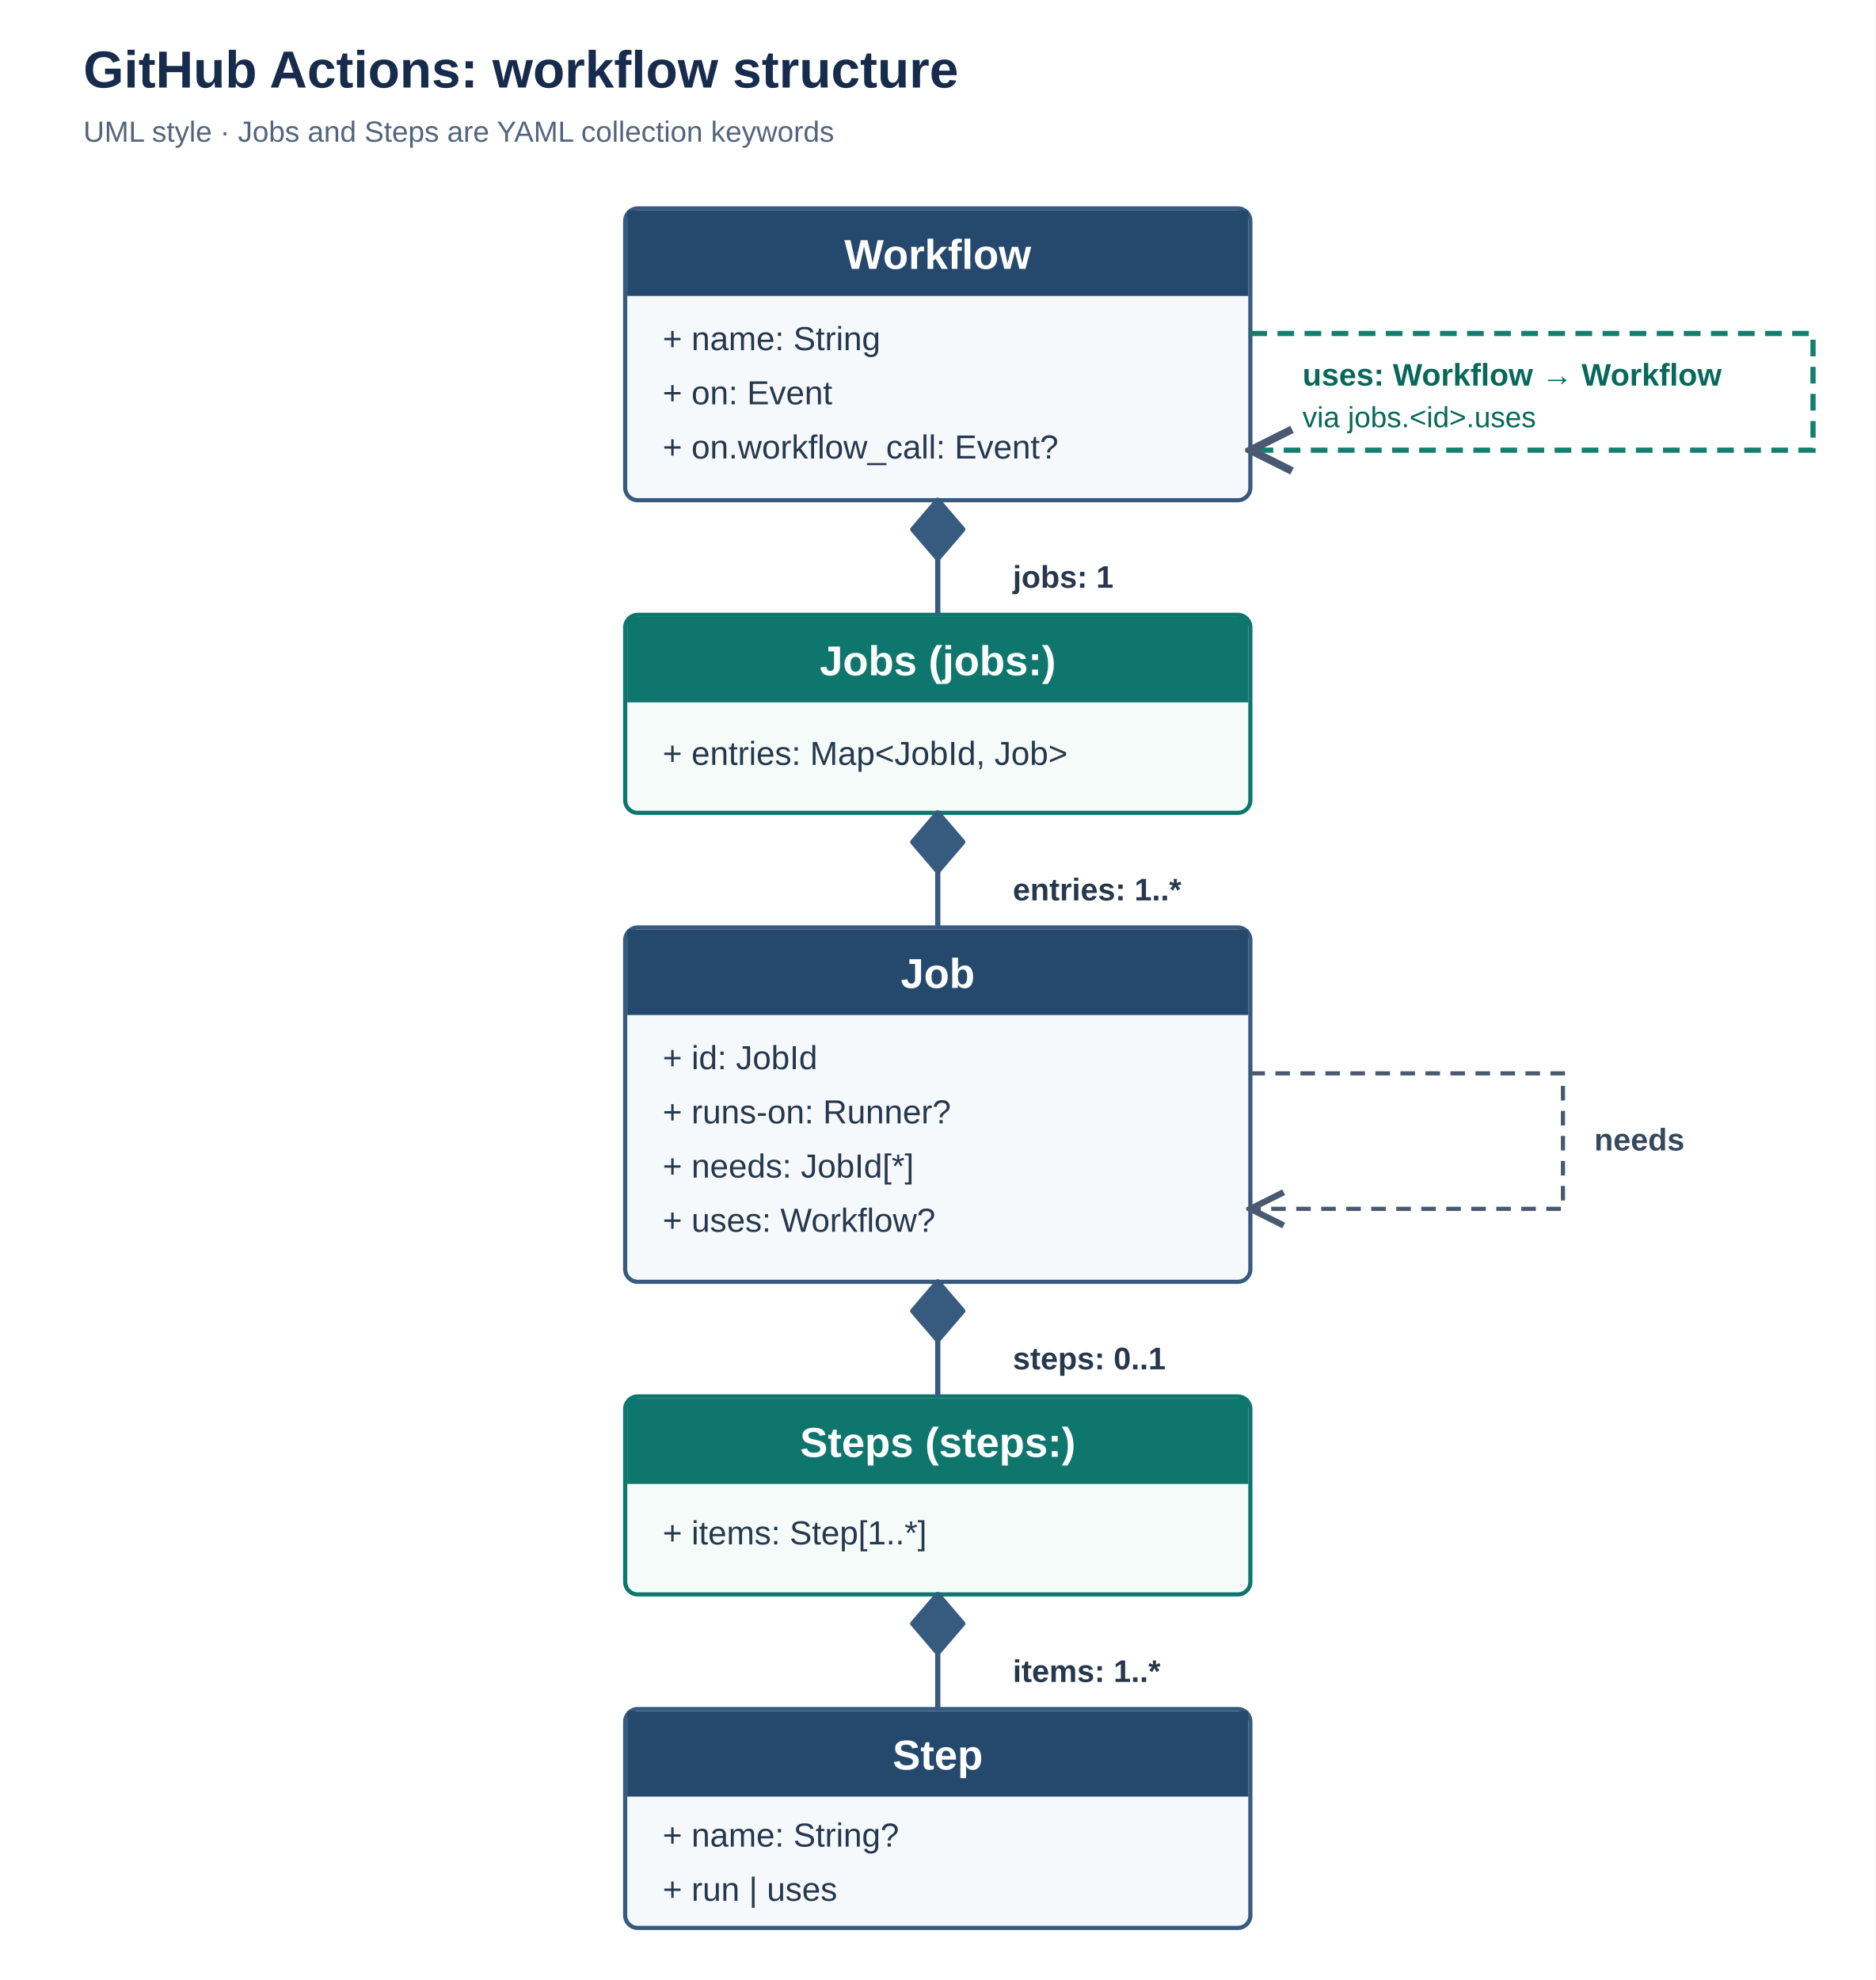
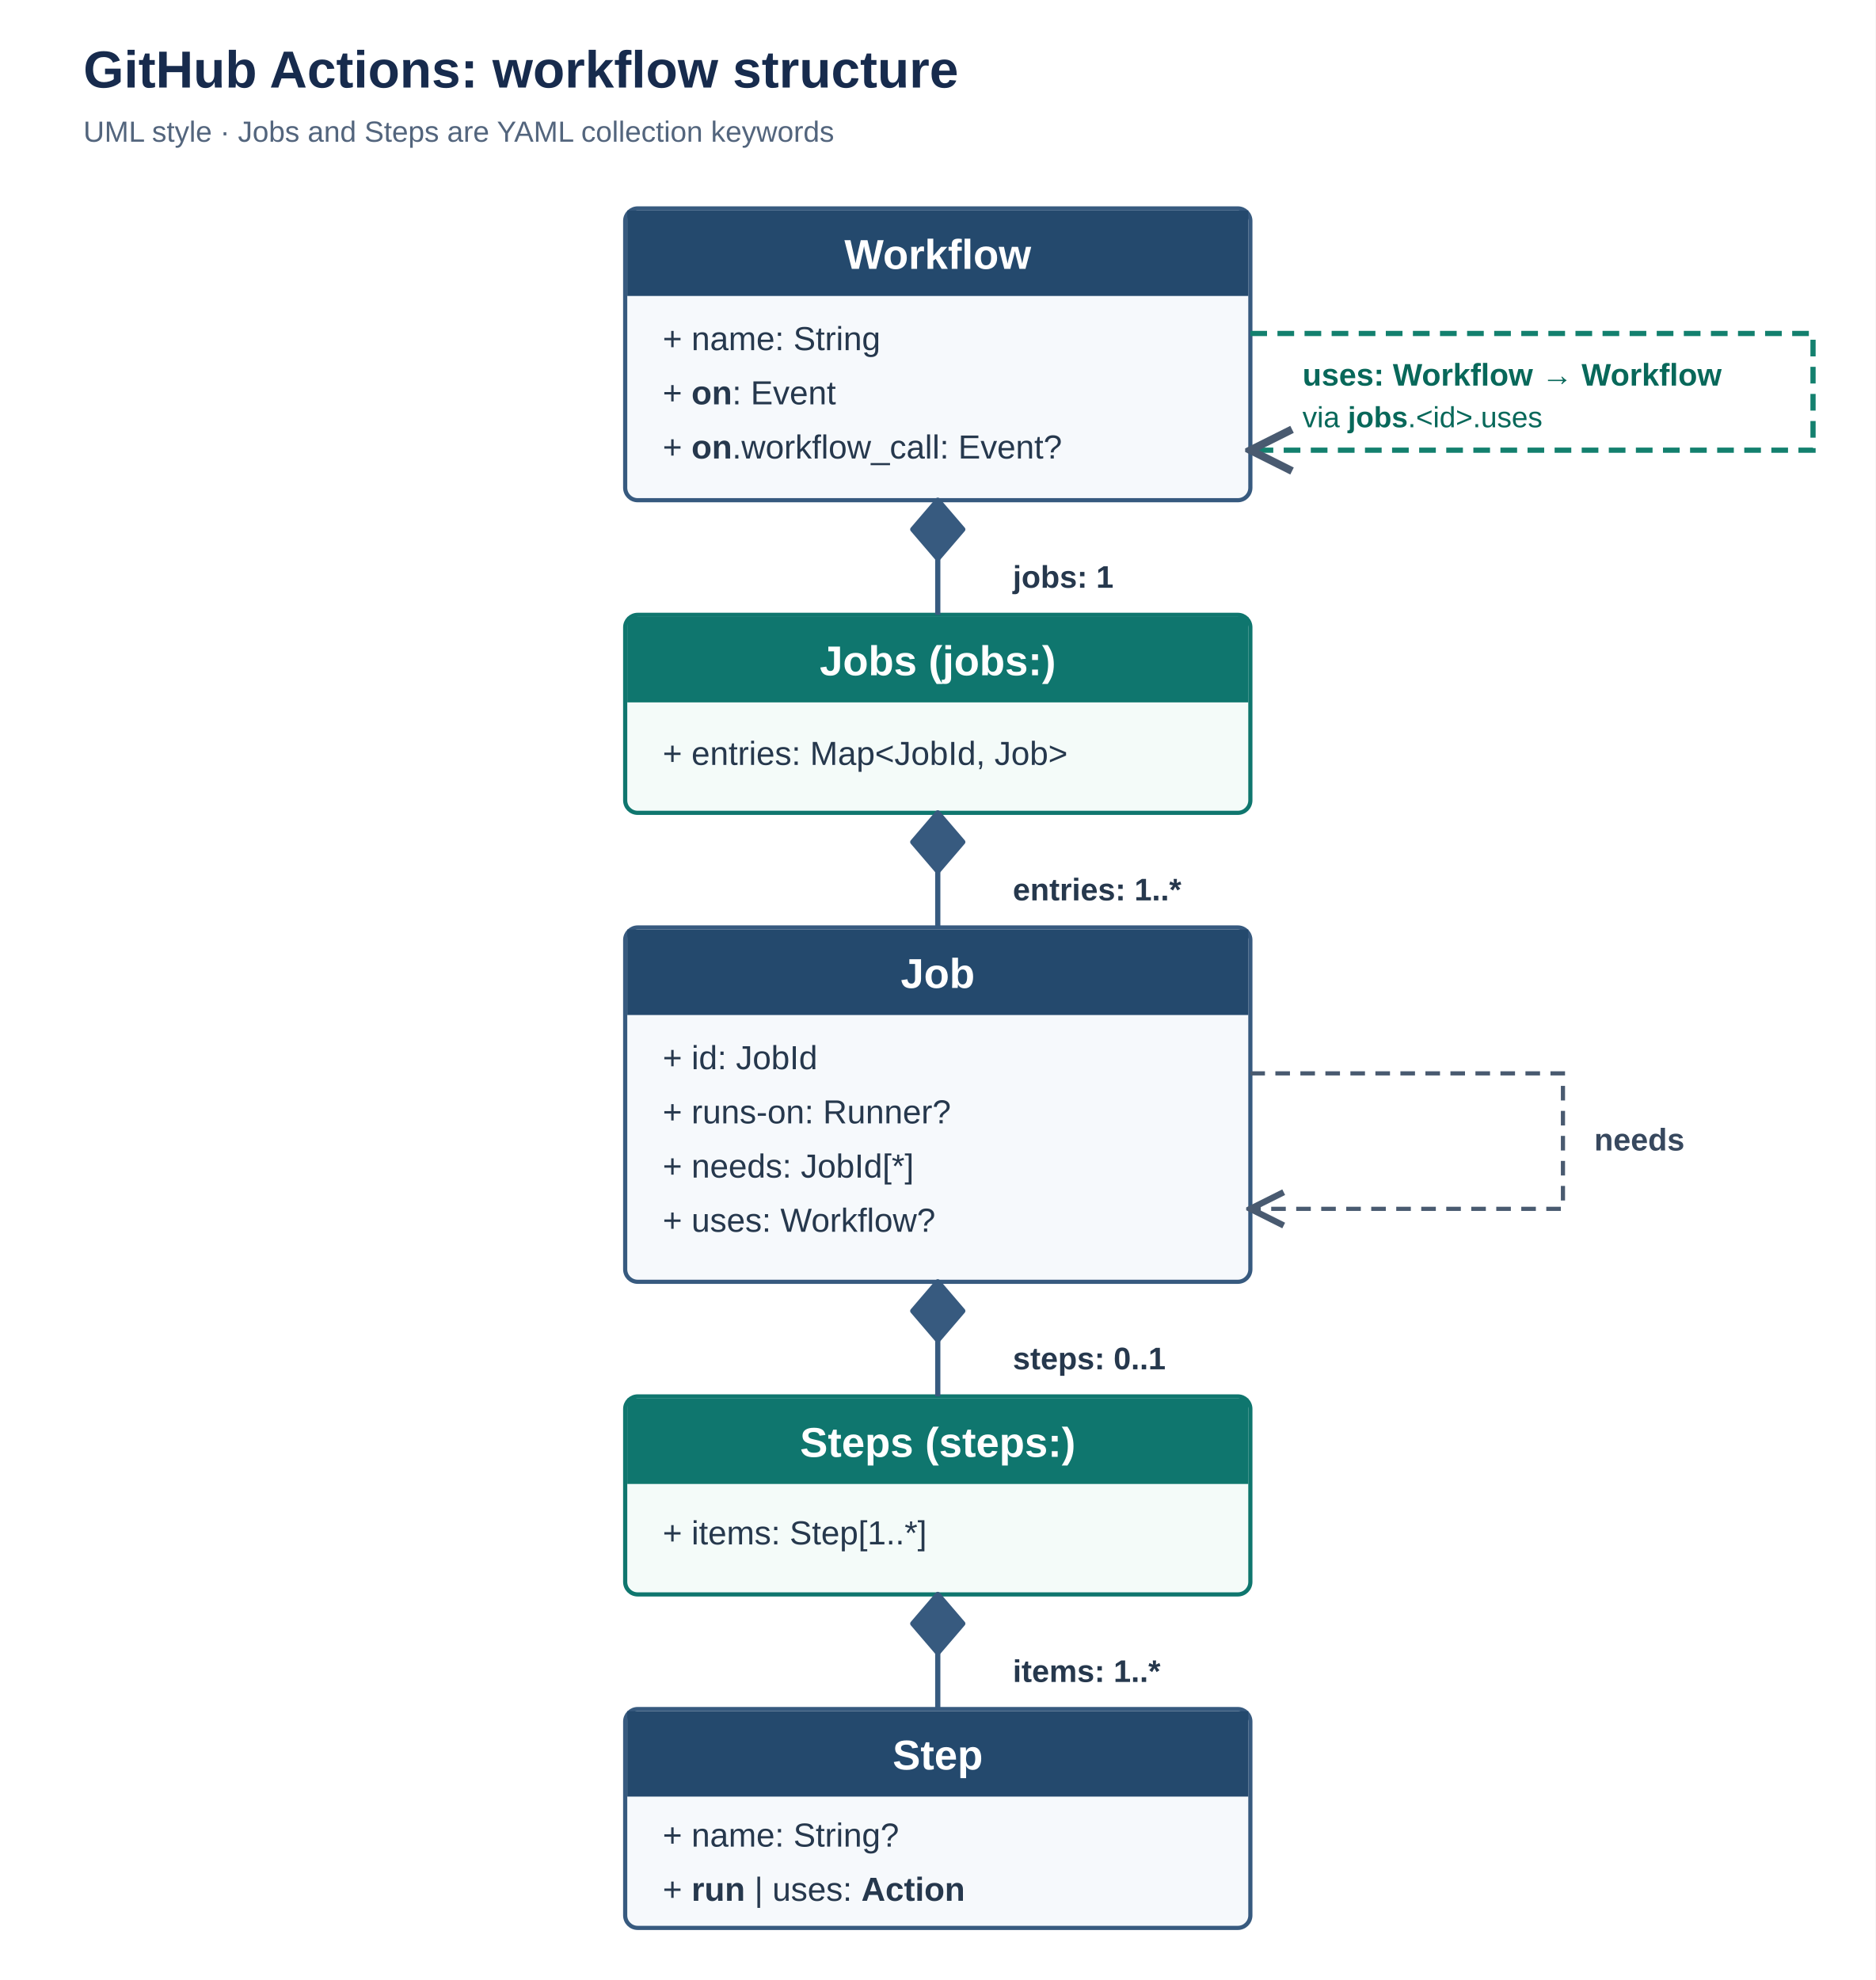
<svg xmlns="http://www.w3.org/2000/svg" width="900" height="950" viewBox="0 0 900 950" role="img" aria-labelledby="title description">
  <defs>
    <marker id="open-arrow" markerWidth="10" markerHeight="10" refX="9" refY="5" orient="auto" markerUnits="strokeWidth">
      <path d="M 1 1 L 9 5 L 1 9" fill="none" stroke="#495a70" stroke-width="1.5" />
    </marker>
  </defs>
  <rect width="900" height="950" fill="#ffffff" />
  <text x="40" y="42" fill="#172b4d" font-family="Arial, Helvetica, sans-serif" font-size="25" font-weight="700">GitHub Actions: workflow structure</text>
  <text x="40" y="68" fill="#53657d" font-family="Arial, Helvetica, sans-serif" font-size="14">UML style · Jobs and Steps are YAML collection keywords</text>
  <g font-family="Arial, Helvetica, sans-serif">
    <rect x="300" y="100" width="300" height="140" rx="6" fill="#f6f9fc" stroke="#375a7f" stroke-width="2" />
    <rect x="301" y="101" width="298" height="41" fill="#24496d" />
    <text x="450" y="129" text-anchor="middle" fill="#ffffff" font-size="20" font-weight="700">Workflow</text>
    <text x="318" y="168" fill="#26384d" font-size="16">+ name: String</text>
-     <text x="318" y="194" fill="#26384d" font-size="16">+ on: Event</text>
-     <text x="318" y="220" fill="#26384d" font-size="16">+ on.workflow_call: Event?</text>
+     <text x="318" y="194" fill="#26384d" font-size="16">+ <tspan font-weight="700">on</tspan>: Event</text>
+     <text x="318" y="220" fill="#26384d" font-size="16">+ <tspan font-weight="700">on</tspan>.workflow_call: Event?</text>
    <rect x="300" y="295" width="300" height="95" rx="6" fill="#f4fbf9" stroke="#0f766e" stroke-width="2" />
    <rect x="301" y="296" width="298" height="41" fill="#0f766e" />
    <text x="450" y="324" text-anchor="middle" fill="#ffffff" font-size="20" font-weight="700">Jobs  (jobs:)</text>
    <text x="318" y="367" fill="#26384d" font-size="16">+ entries: Map&lt;JobId, Job&gt;</text>
    <rect x="300" y="445" width="300" height="170" rx="6" fill="#f6f9fc" stroke="#375a7f" stroke-width="2" />
    <rect x="301" y="446" width="298" height="41" fill="#24496d" />
    <text x="450" y="474" text-anchor="middle" fill="#ffffff" font-size="20" font-weight="700">Job</text>
    <text x="318" y="513" fill="#26384d" font-size="16">+ id: JobId</text>
    <text x="318" y="539" fill="#26384d" font-size="16">+ runs-on: Runner?</text>
    <text x="318" y="565" fill="#26384d" font-size="16">+ needs: JobId[*]</text>
    <text x="318" y="591" fill="#26384d" font-size="16">+ uses: Workflow?</text>
    <rect x="300" y="670" width="300" height="95" rx="6" fill="#f4fbf9" stroke="#0f766e" stroke-width="2" />
    <rect x="301" y="671" width="298" height="41" fill="#0f766e" />
    <text x="450" y="699" text-anchor="middle" fill="#ffffff" font-size="20" font-weight="700">Steps  (steps:)</text>
    <text x="318" y="741" fill="#26384d" font-size="16">+ items: Step[1..*]</text>
    <rect x="300" y="820" width="300" height="105" rx="6" fill="#f6f9fc" stroke="#375a7f" stroke-width="2" />
    <rect x="301" y="821" width="298" height="41" fill="#24496d" />
    <text x="450" y="849" text-anchor="middle" fill="#ffffff" font-size="20" font-weight="700">Step</text>
    <text x="318" y="886" fill="#26384d" font-size="16">+ name: String?</text>
-     <text x="318" y="912" fill="#26384d" font-size="16">+ run | uses</text>
+     <text x="318" y="912" fill="#26384d" font-size="16">+ <tspan font-weight="700">run</tspan> | uses: <tspan font-weight="700">Action</tspan>
+     </text>
  </g>
  <g fill="none" stroke="#375a7f" stroke-width="2.5" stroke-linejoin="round">
    <path d="M 450 240 L 438 254 L 450 268 L 462 254 Z" fill="#375a7f" />
    <line x1="450" y1="268" x2="450" y2="295" />
    <path d="M 450 390 L 438 404 L 450 418 L 462 404 Z" fill="#375a7f" />
    <line x1="450" y1="418" x2="450" y2="445" />
    <path d="M 450 615 L 438 629 L 450 643 L 462 629 Z" fill="#375a7f" />
    <line x1="450" y1="643" x2="450" y2="670" />
    <path d="M 450 765 L 438 779 L 450 793 L 462 779 Z" fill="#375a7f" />
    <line x1="450" y1="793" x2="450" y2="820" />
  </g>
  <g fill="#26384d" font-family="Arial, Helvetica, sans-serif" font-size="15" font-weight="700">
    <text x="486" y="282">jobs: 1</text>
    <text x="486" y="432">entries: 1..*</text>
    <text x="486" y="657">steps: 0..1</text>
    <text x="486" y="807">items: 1..*</text>
  </g>
  <path d="M 600 515 H 750 V 580 H 600" fill="none" stroke="#495a70" stroke-width="2" stroke-dasharray="7 5" marker-end="url(#open-arrow)" />
  <text x="765" y="552" fill="#37485e" font-family="Arial, Helvetica, sans-serif" font-size="15" font-weight="700">needs</text>
  <path d="M 600 160 H 870 V 216 H 600" fill="none" stroke="#13806e" stroke-width="2.5" stroke-dasharray="8 5" marker-end="url(#open-arrow)" />
  <text x="625" y="185" fill="#08685a" font-family="Arial, Helvetica, sans-serif" font-size="15" font-weight="700">uses: Workflow → Workflow</text>
-   <text x="625" y="205" fill="#08685a" font-family="Arial, Helvetica, sans-serif" font-size="14">via jobs.&lt;id&gt;.uses</text>
+   <text x="625" y="205" fill="#08685a" font-family="Arial, Helvetica, sans-serif" font-size="14">via <tspan font-weight="700">jobs</tspan>.&lt;id&gt;.uses</text>
</svg>
